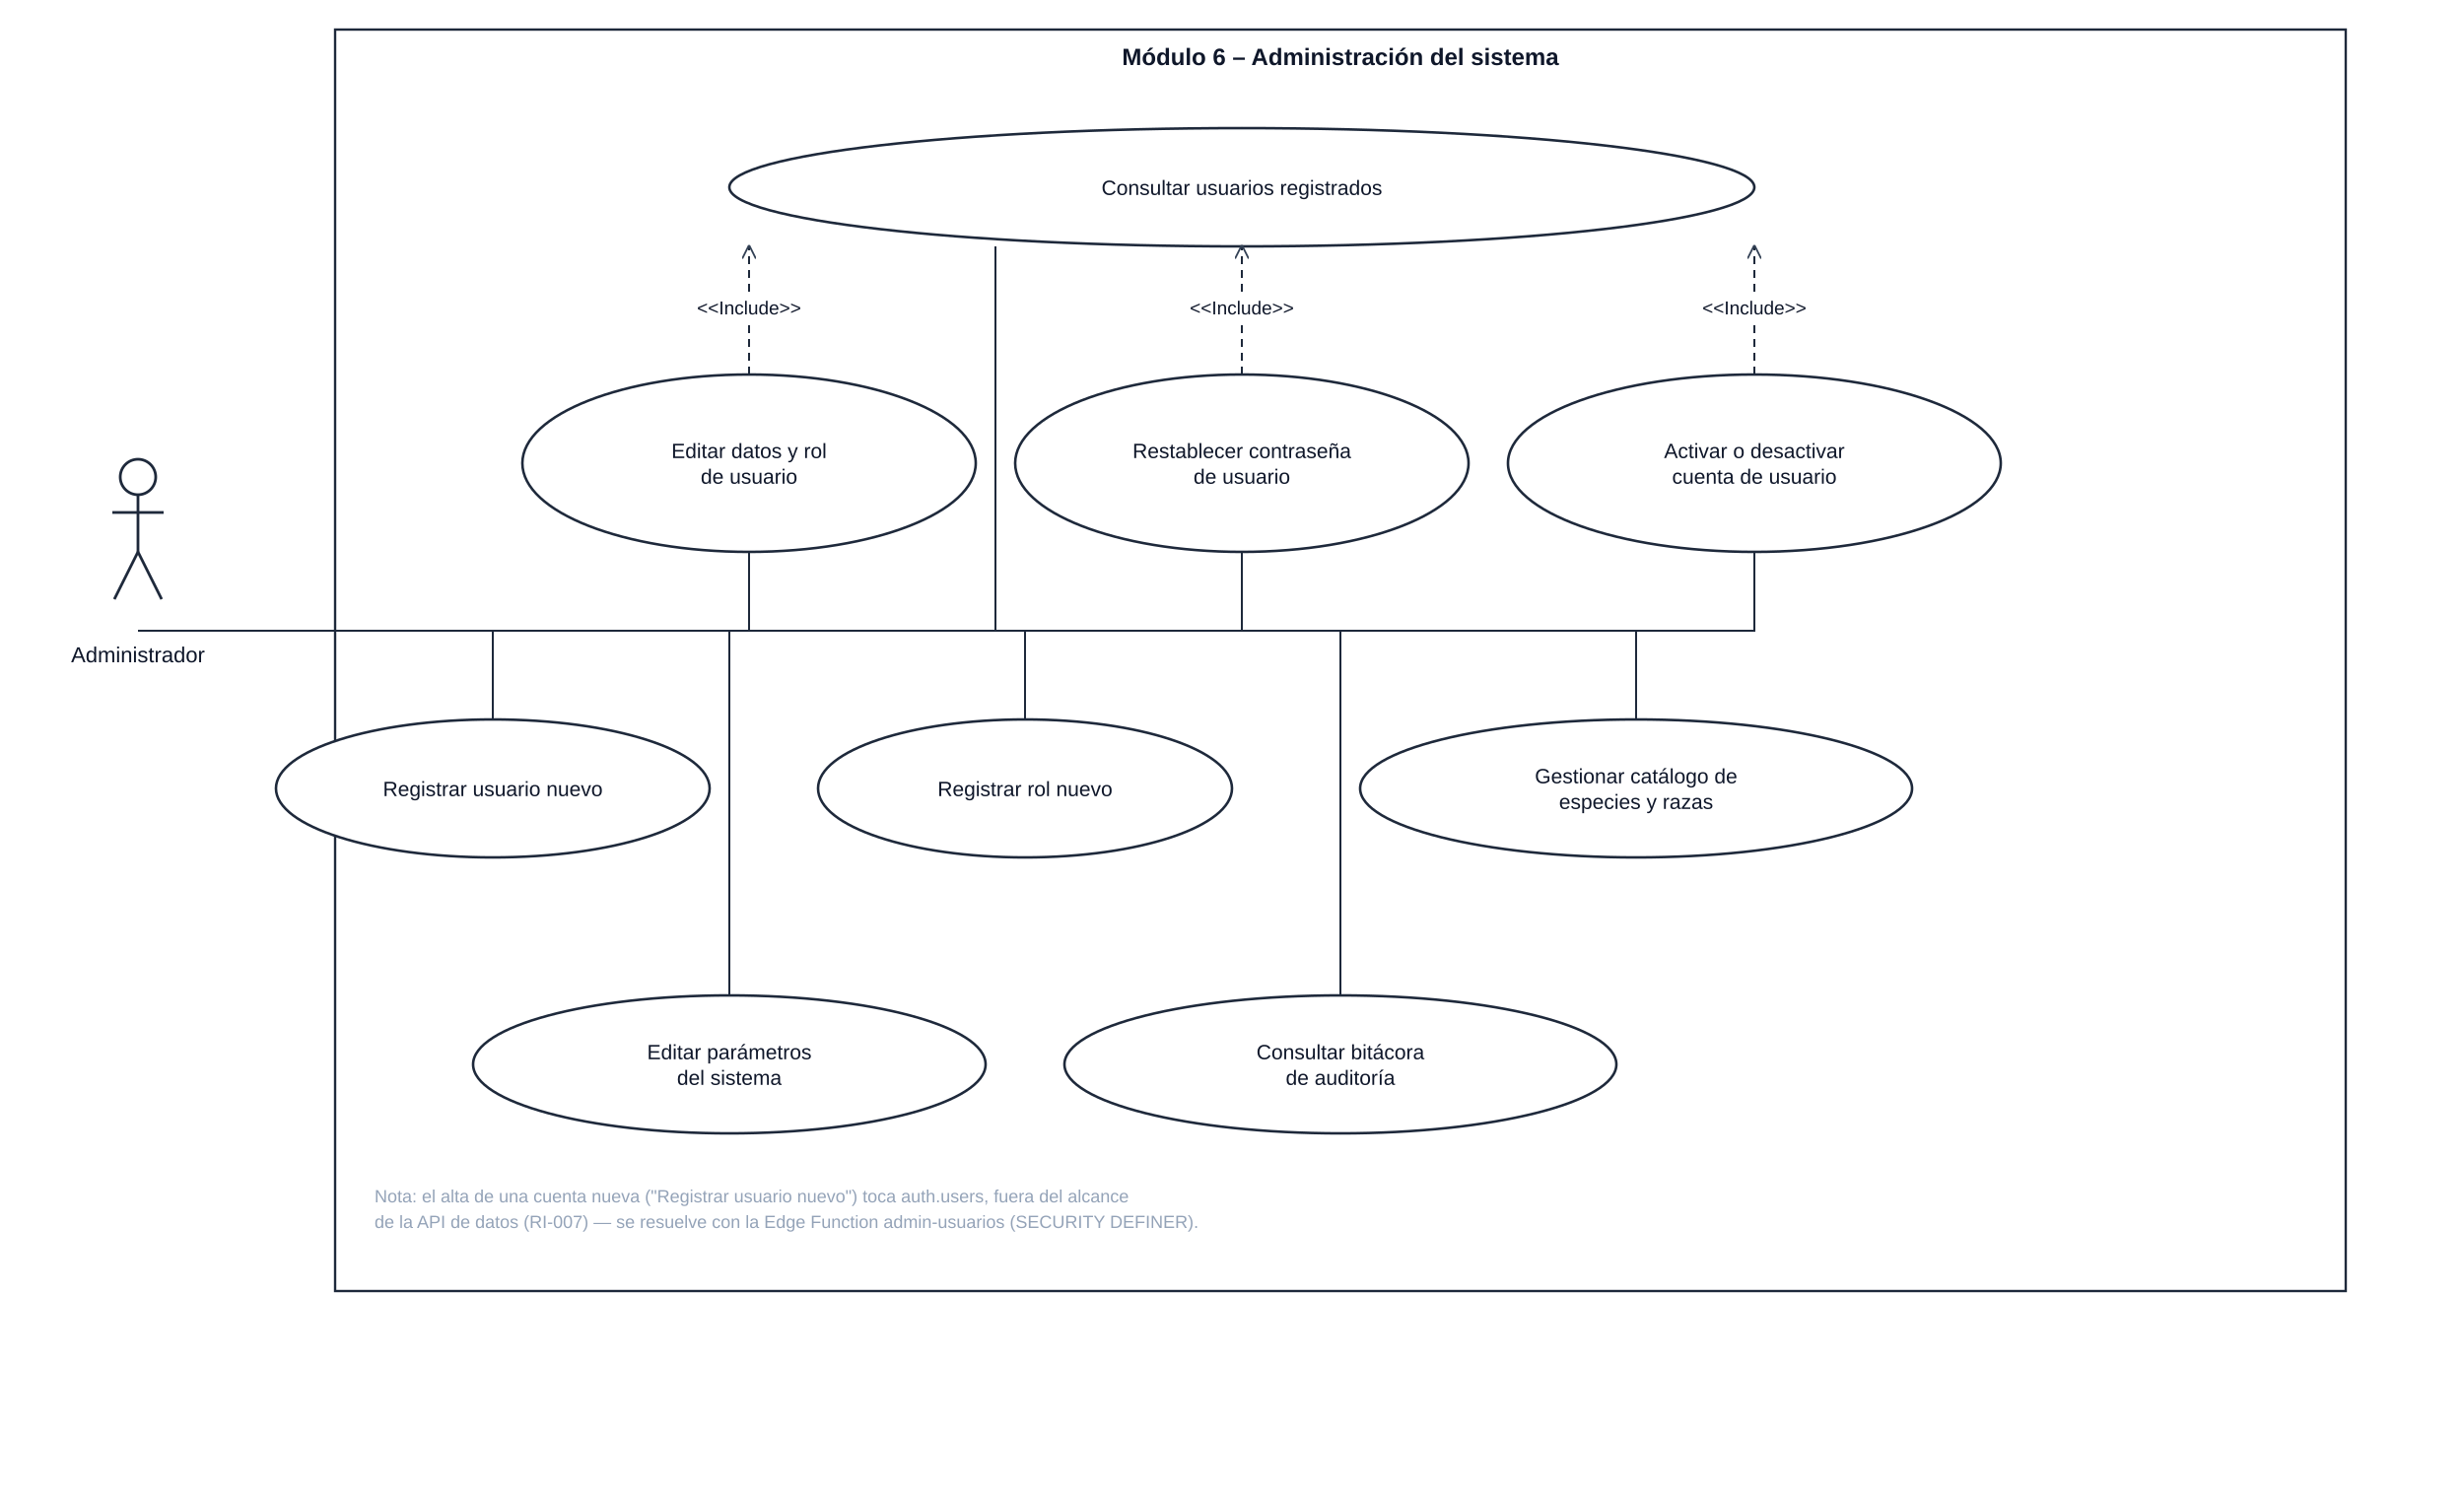
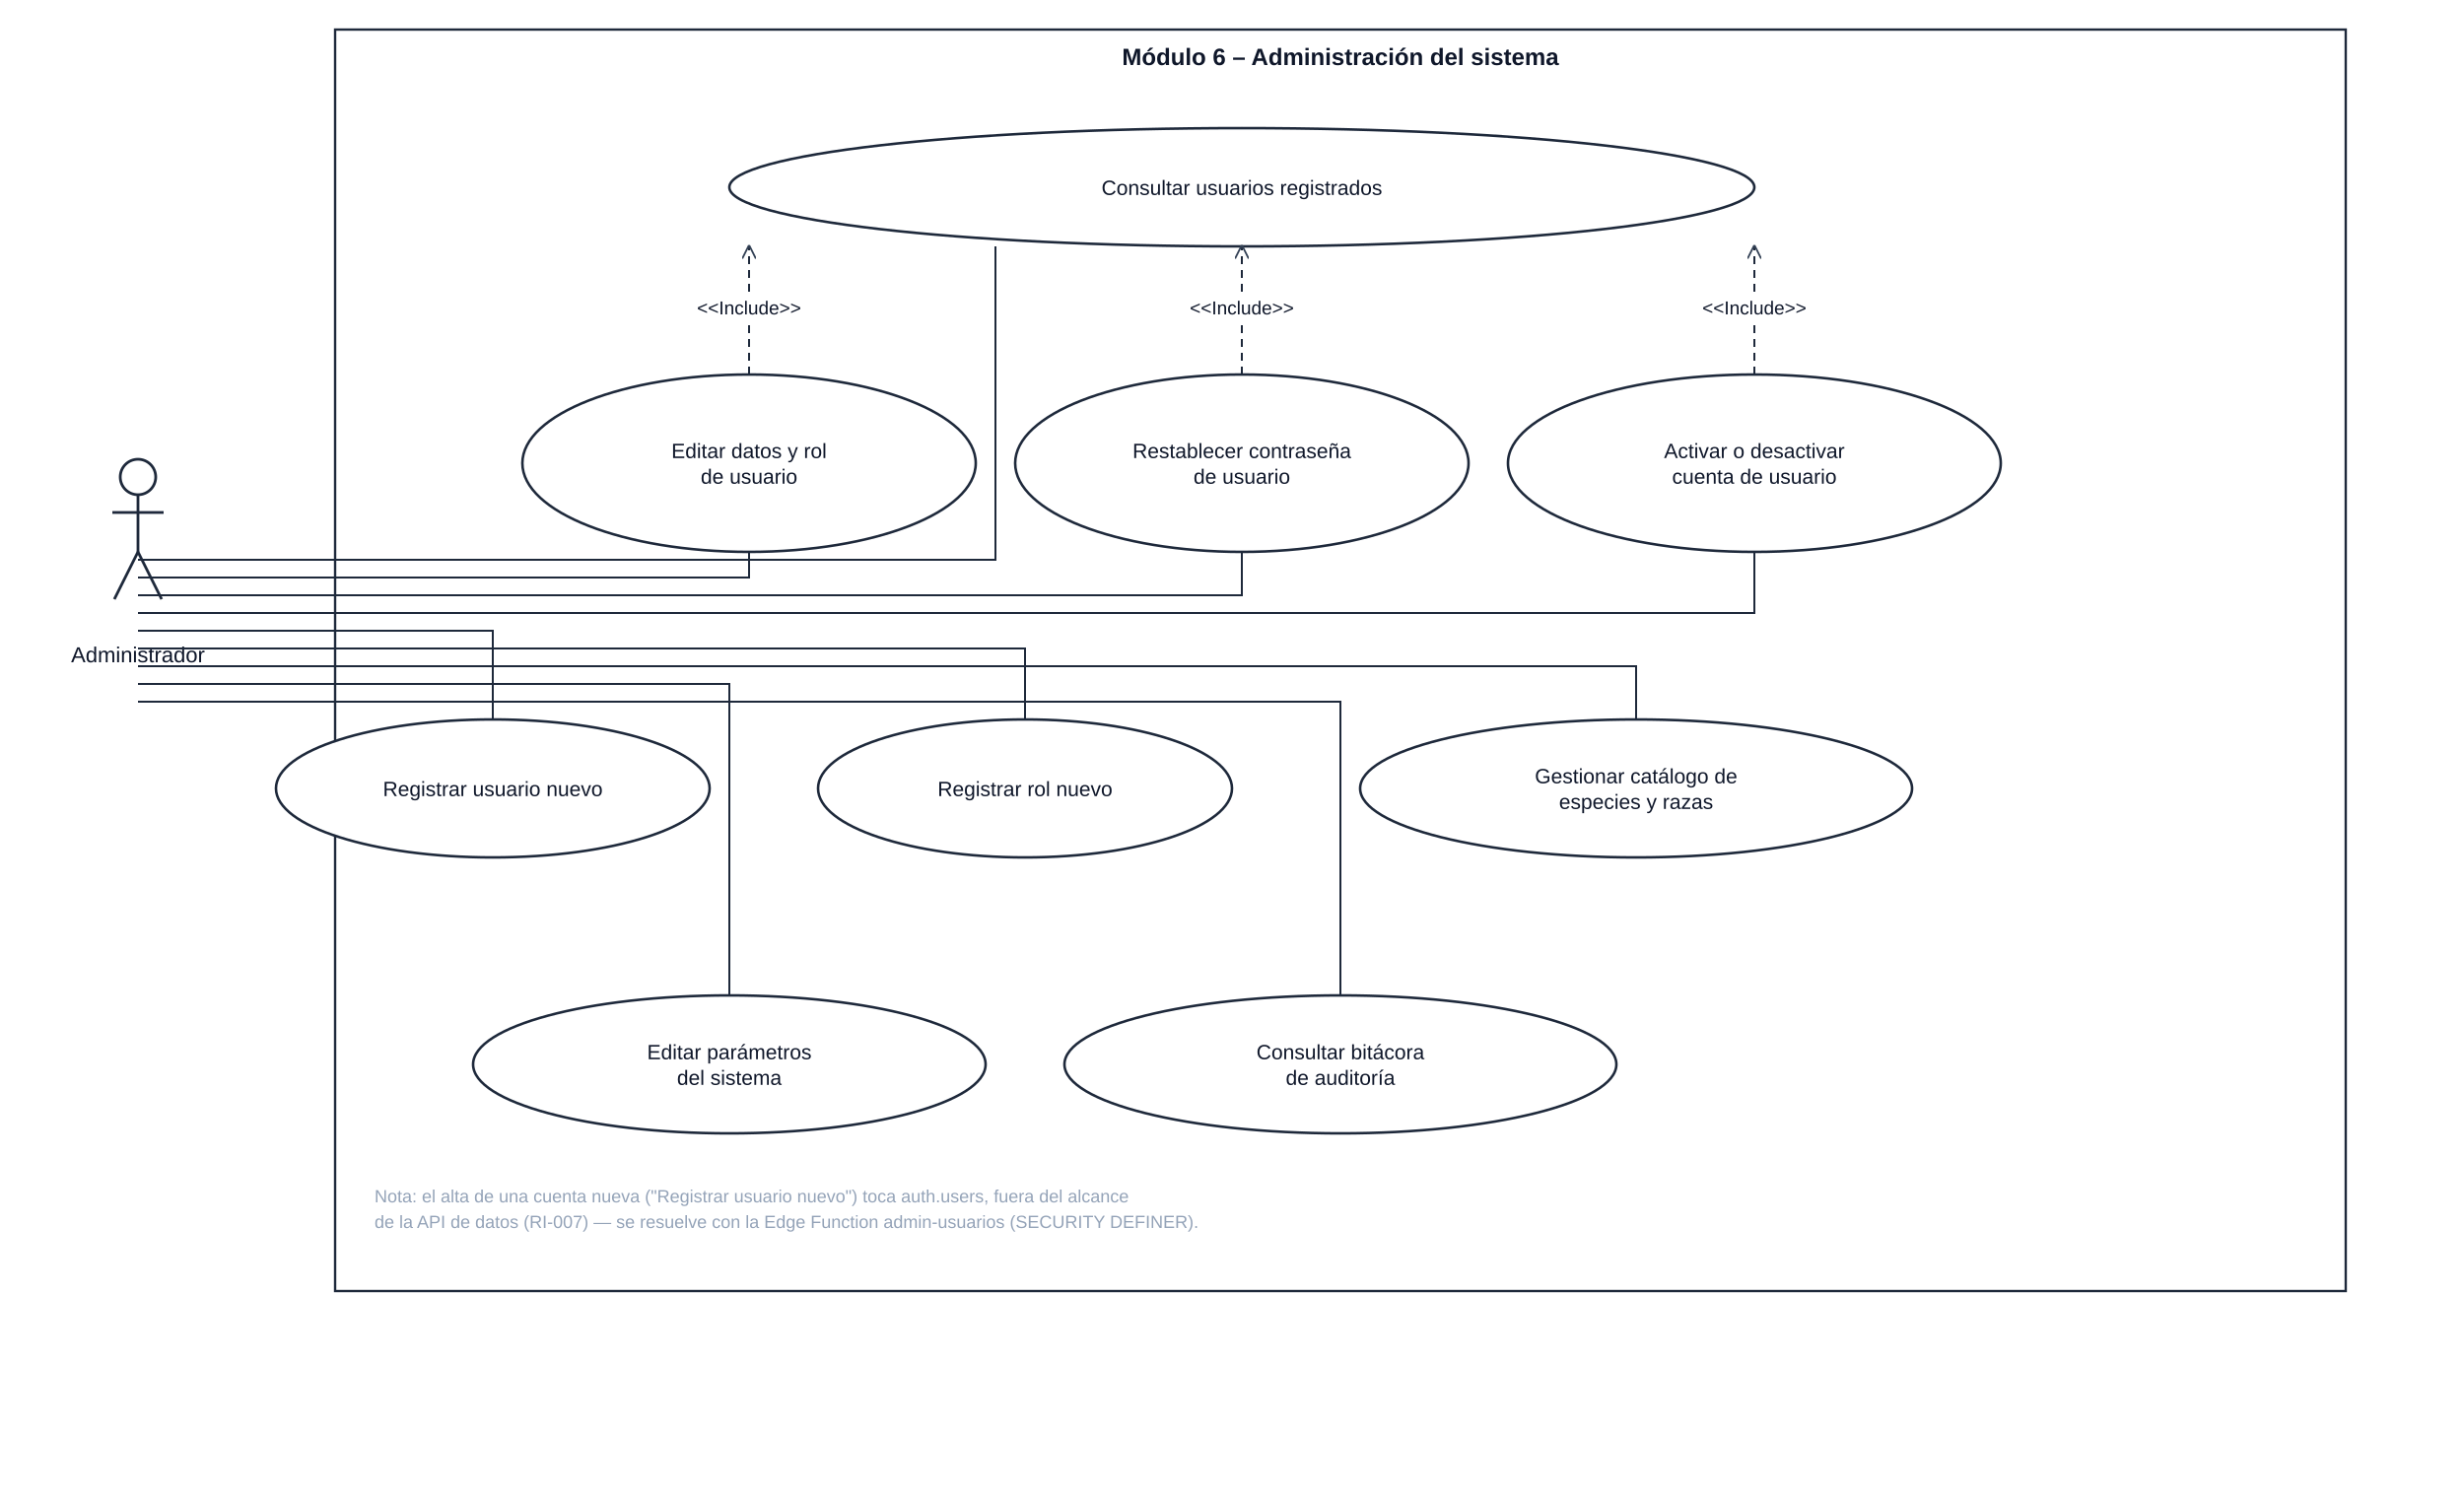
<svg xmlns="http://www.w3.org/2000/svg" viewBox="0 0 1250 760" font-family="Segoe UI, Arial, Helvetica, sans-serif">
  <defs>
    <marker id="uc_arrow" viewBox="0 0 10 10" refX="9" refY="5" markerWidth="7" markerHeight="7" orient="auto-start-reverse">
      <path d="M0,0 L10,5 L0,10" fill="none" stroke="#334155" stroke-width="1.3" />
    </marker>
  </defs>
  <rect x="0" y="0" width="1250" height="760" fill="#ffffff" />
  <rect x="170" y="15" width="1020" height="640" fill="none" stroke="#1e293b" stroke-width="1.2" />
  <text x="680.0" y="33" text-anchor="middle" font-size="12" font-weight="600" fill="#0f172a">Módulo 6 – Administración del sistema</text>
  <g stroke="#1e293b" stroke-width="1.4" fill="none">
    <circle cx="70" cy="242" r="9" fill="#ffffff" />
    <line x1="70" y1="251" x2="70" y2="280" />
    <line x1="57" y1="260" x2="83" y2="260" />
    <line x1="70" y1="280" x2="58" y2="304" />
    <line x1="70" y1="280" x2="82" y2="304" />
  </g>
  <text x="70" y="336" text-anchor="middle" font-size="11" fill="#0f172a">Administrador</text>
  <ellipse cx="630" cy="95" rx="260.0" ry="30.0" fill="#ffffff" stroke="#1e293b" stroke-width="1.3" />
  <text x="630" y="98.9" text-anchor="middle" font-size="10.5" fill="#0f172a">Consultar usuarios registrados</text>
  <ellipse cx="380" cy="235" rx="115.0" ry="45.0" fill="#ffffff" stroke="#1e293b" stroke-width="1.3" />
  <text x="380" y="232.4" text-anchor="middle" font-size="10.5" fill="#0f172a">Editar datos y rol</text>
  <text x="380" y="245.4" text-anchor="middle" font-size="10.5" fill="#0f172a">de usuario</text>
  <ellipse cx="630" cy="235" rx="115.0" ry="45.0" fill="#ffffff" stroke="#1e293b" stroke-width="1.3" />
  <text x="630" y="232.4" text-anchor="middle" font-size="10.5" fill="#0f172a">Restablecer contraseña</text>
  <text x="630" y="245.4" text-anchor="middle" font-size="10.5" fill="#0f172a">de usuario</text>
  <ellipse cx="890" cy="235" rx="125.0" ry="45.0" fill="#ffffff" stroke="#1e293b" stroke-width="1.3" />
  <text x="890" y="232.4" text-anchor="middle" font-size="10.5" fill="#0f172a">Activar o desactivar</text>
  <text x="890" y="245.4" text-anchor="middle" font-size="10.5" fill="#0f172a">cuenta de usuario</text>
  <path d="M380,190.0 L380,125.0" fill="none" stroke="#1e293b" stroke-width="1" stroke-dasharray="4 3" marker-end="url(#uc_arrow)" />
  <rect x="342.0" y="148.5" width="76" height="14" fill="#ffffff" />
  <text x="380.0" y="159.5" text-anchor="middle" font-size="9.5" fill="#0f172a">&lt;&lt;Include&gt;&gt;</text>
  <path d="M630,190.0 L630,125.0" fill="none" stroke="#1e293b" stroke-width="1" stroke-dasharray="4 3" marker-end="url(#uc_arrow)" />
  <rect x="592.0" y="148.5" width="76" height="14" fill="#ffffff" />
  <text x="630.0" y="159.5" text-anchor="middle" font-size="9.5" fill="#0f172a">&lt;&lt;Include&gt;&gt;</text>
  <path d="M890,190.0 L890,125.0" fill="none" stroke="#1e293b" stroke-width="1" stroke-dasharray="4 3" marker-end="url(#uc_arrow)" />
  <rect x="852.0" y="148.5" width="76" height="14" fill="#ffffff" />
  <text x="890.0" y="159.5" text-anchor="middle" font-size="9.5" fill="#0f172a">&lt;&lt;Include&gt;&gt;</text>
  <ellipse cx="250" cy="400" rx="110.0" ry="35.0" fill="#ffffff" stroke="#1e293b" stroke-width="1.3" />
  <text x="250" y="403.9" text-anchor="middle" font-size="10.5" fill="#0f172a">Registrar usuario nuevo</text>
  <ellipse cx="520" cy="400" rx="105.0" ry="35.0" fill="#ffffff" stroke="#1e293b" stroke-width="1.3" />
  <text x="520" y="403.9" text-anchor="middle" font-size="10.5" fill="#0f172a">Registrar rol nuevo</text>
  <ellipse cx="830" cy="400" rx="140.0" ry="35.0" fill="#ffffff" stroke="#1e293b" stroke-width="1.3" />
  <text x="830" y="397.4" text-anchor="middle" font-size="10.5" fill="#0f172a">Gestionar catálogo de</text>
  <text x="830" y="410.4" text-anchor="middle" font-size="10.5" fill="#0f172a">especies y razas</text>
  <ellipse cx="370" cy="540" rx="130.0" ry="35.0" fill="#ffffff" stroke="#1e293b" stroke-width="1.3" />
  <text x="370" y="537.4" text-anchor="middle" font-size="10.5" fill="#0f172a">Editar parámetros</text>
  <text x="370" y="550.4" text-anchor="middle" font-size="10.5" fill="#0f172a">del sistema</text>
  <ellipse cx="680" cy="540" rx="140.0" ry="35.0" fill="#ffffff" stroke="#1e293b" stroke-width="1.3" />
  <text x="680" y="537.4" text-anchor="middle" font-size="10.5" fill="#0f172a">Consultar bitácora</text>
  <text x="680" y="550.4" text-anchor="middle" font-size="10.5" fill="#0f172a">de auditoría</text>
-   <polyline points="70,320 505,320 505,125.0" fill="none" stroke="#1e293b" stroke-width="1" />
-   <polyline points="70,320 380,320 380,280.0" fill="none" stroke="#1e293b" stroke-width="1" />
-   <polyline points="70,320 630,320 630,280.0" fill="none" stroke="#1e293b" stroke-width="1" />
-   <polyline points="70,320 890,320 890,280.0" fill="none" stroke="#1e293b" stroke-width="1" />
-   <polyline points="70,320 250,320 250,365.0" fill="none" stroke="#1e293b" stroke-width="1" />
-   <polyline points="70,320 520,320 520,365.0" fill="none" stroke="#1e293b" stroke-width="1" />
-   <polyline points="70,320 830,320 830,365.0" fill="none" stroke="#1e293b" stroke-width="1" />
-   <polyline points="70,320 370,320 370,505.0" fill="none" stroke="#1e293b" stroke-width="1" />
-   <polyline points="70,320 680,320 680,505.0" fill="none" stroke="#1e293b" stroke-width="1" />
+   <path d="M70.0,284.0 L505.0,284.0 L505.0,125.0" fill="none" stroke="#1e293b" stroke-width="1" />
+   <path d="M70.0,293.0 L380.0,293.0 L380.0,280.0" fill="none" stroke="#1e293b" stroke-width="1" />
+   <path d="M70.0,302.0 L630.0,302.0 L630.0,280.0" fill="none" stroke="#1e293b" stroke-width="1" />
+   <path d="M70.0,311.0 L890.0,311.0 L890.0,280.0" fill="none" stroke="#1e293b" stroke-width="1" />
+   <path d="M70.0,320.0 L250.0,320.0 L250.0,365.0" fill="none" stroke="#1e293b" stroke-width="1" />
+   <path d="M70.0,329.0 L520.0,329.0 L520.0,365.0" fill="none" stroke="#1e293b" stroke-width="1" />
+   <path d="M70.0,338.0 L830.0,338.0 L830.0,365.0" fill="none" stroke="#1e293b" stroke-width="1" />
+   <path d="M70.0,347.0 L370.0,347.0 L370.0,505.0" fill="none" stroke="#1e293b" stroke-width="1" />
+   <path d="M70.0,356.0 L680.0,356.0 L680.0,505.0" fill="none" stroke="#1e293b" stroke-width="1" />
  <text x="190" y="610" text-anchor="start" font-size="9" fill="#94a3b8">Nota: el alta de una cuenta nueva ("Registrar usuario nuevo") toca auth.users, fuera del alcance</text>
  <text x="190" y="623" text-anchor="start" font-size="9" fill="#94a3b8">de la API de datos (RI-007) — se resuelve con la Edge Function admin-usuarios (SECURITY DEFINER).</text>
</svg>
